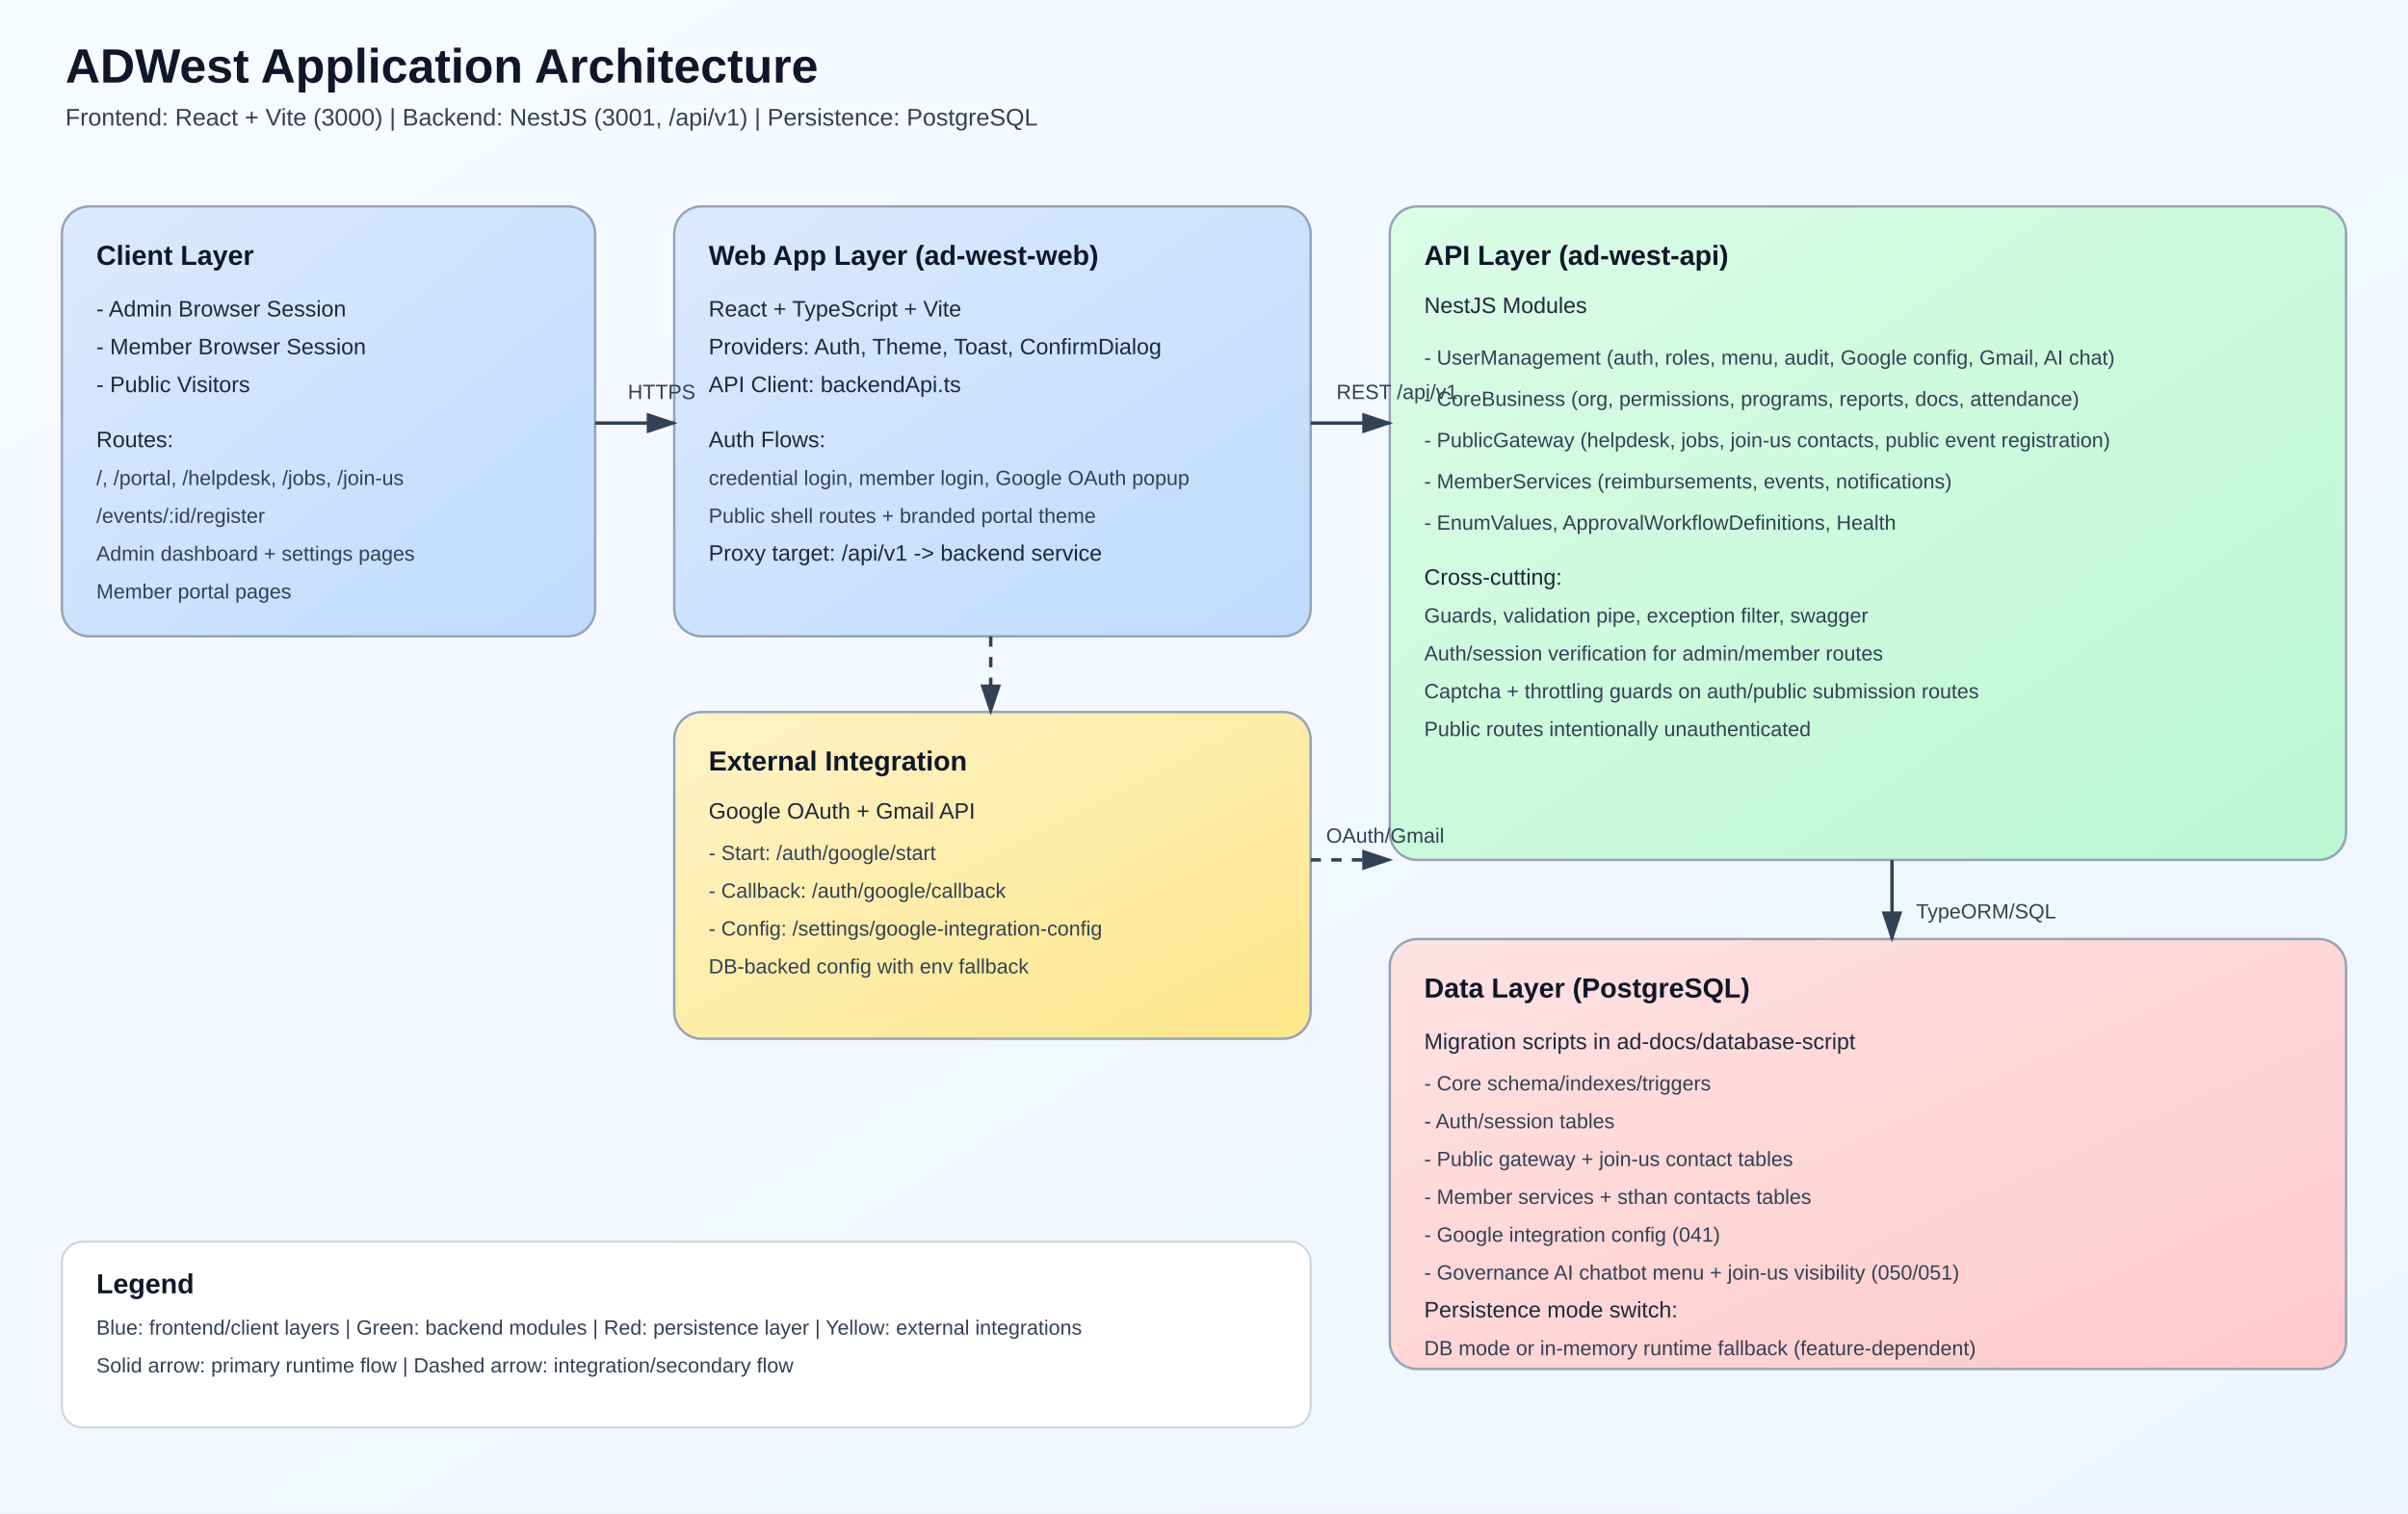
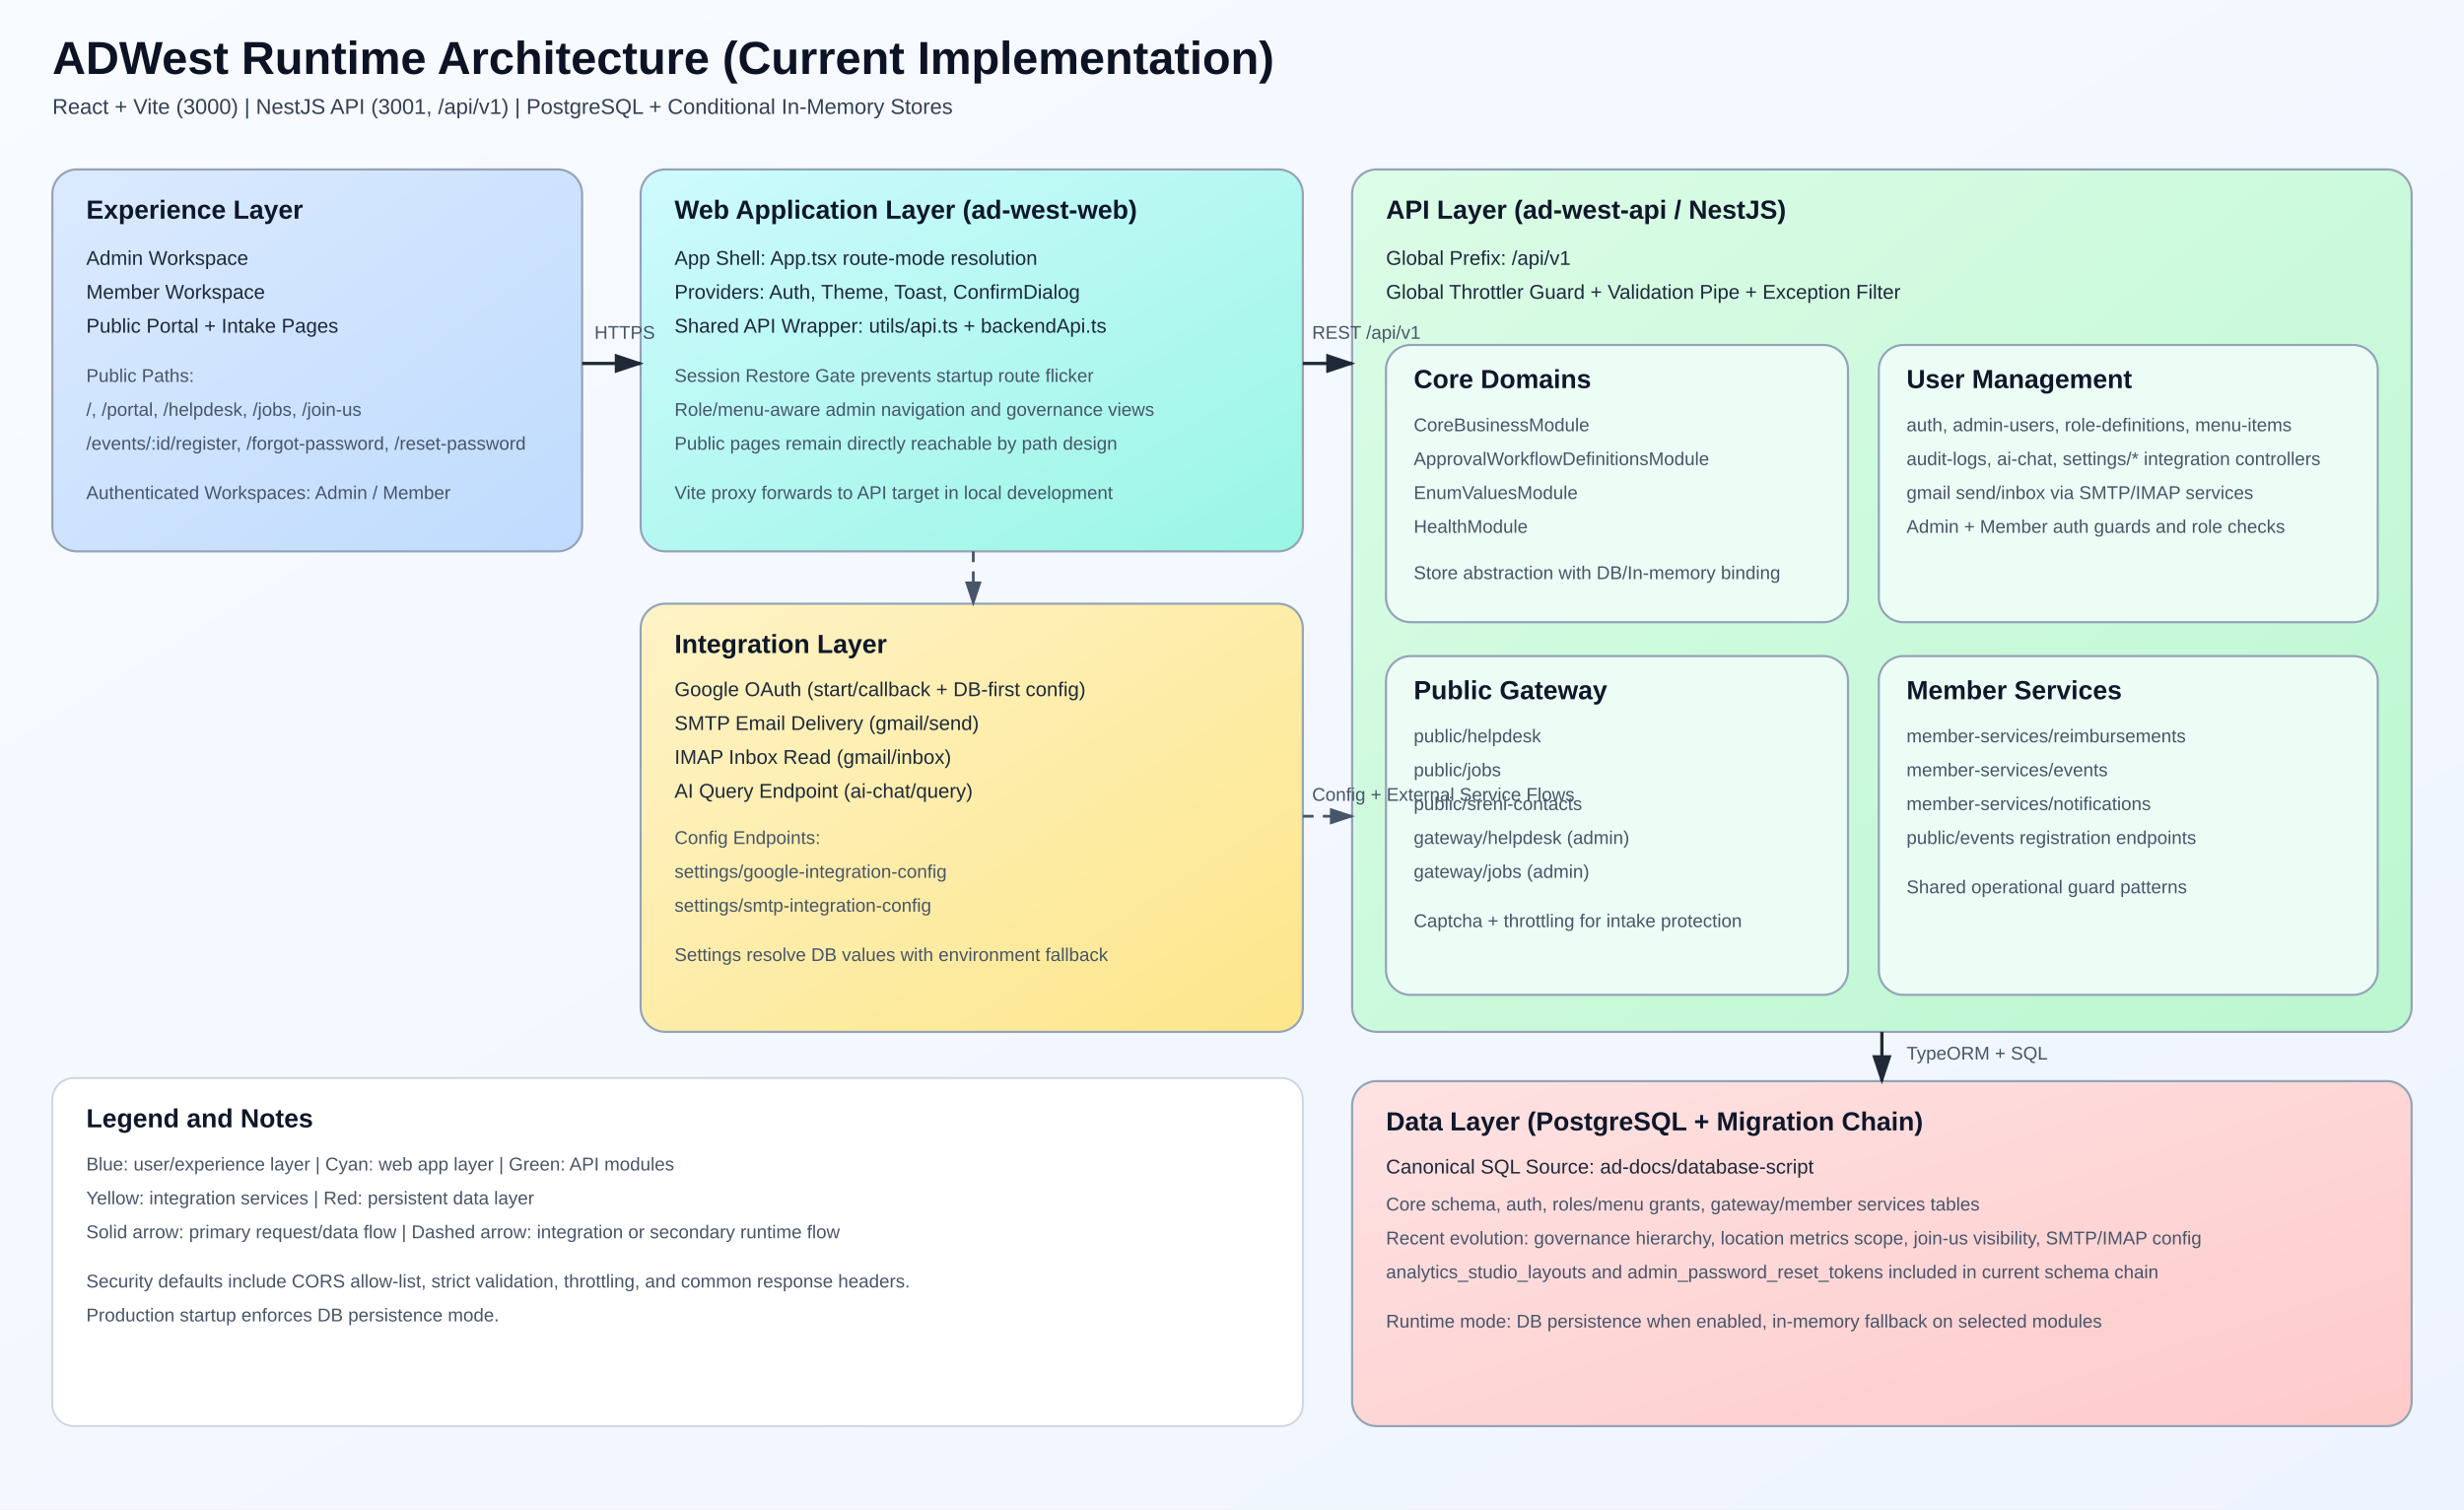
- <svg xmlns="http://www.w3.org/2000/svg" width="1400" height="880" viewBox="0 0 1400 880" role="img" aria-label="ADWest System Architecture">
+ <svg xmlns="http://www.w3.org/2000/svg" width="1600" height="980" viewBox="0 0 1600 980" role="img" aria-label="ADWest Layered Architecture">
  <defs>
    <style>
-       .title { font: 700 28px 'Segoe UI', Arial, sans-serif; fill: #0f172a; }
+       .title { font: 700 30px 'Segoe UI', Arial, sans-serif; fill: #0b1324; }
      .subtitle { font: 500 14px 'Segoe UI', Arial, sans-serif; fill: #334155; }
-       .h { font: 700 16px 'Segoe UI', Arial, sans-serif; fill: #0f172a; }
-       .t { font: 500 13px 'Segoe UI', Arial, sans-serif; fill: #1e293b; }
-       .small { font: 500 12px 'Segoe UI', Arial, sans-serif; fill: #334155; }
+       .section { font: 700 17px 'Segoe UI', Arial, sans-serif; fill: #0f172a; }
+       .line { font: 500 13px 'Segoe UI', Arial, sans-serif; fill: #1e293b; }
+       .small { font: 500 12px 'Segoe UI', Arial, sans-serif; fill: #475569; }
      .box { stroke: #94a3b8; stroke-width: 1.4; rx: 16; ry: 16; }
-       .edge { stroke: #334155; stroke-width: 2; fill: none; marker-end: url(#arrow); }
-       .dash { stroke-dasharray: 6 6; }
+       .flow { stroke: #1f2937; stroke-width: 2.1; fill: none; marker-end: url(#arrow); }
+       .flow2 { stroke: #475569; stroke-width: 1.8; stroke-dasharray: 7 6; fill: none; marker-end: url(#arrow2); }
    </style>
    <marker id="arrow" markerWidth="10" markerHeight="10" refX="8" refY="3" orient="auto" markerUnits="strokeWidth">
-       <path d="M0,0 L0,6 L9,3 z" fill="#334155" />
+       <path d="M0,0 L0,6 L9,3 z" fill="#1f2937" />
+     </marker>
+     <marker id="arrow2" markerWidth="10" markerHeight="10" refX="8" refY="3" orient="auto" markerUnits="strokeWidth">
+       <path d="M0,0 L0,6 L9,3 z" fill="#475569" />
    </marker>
    <linearGradient id="bg" x1="0" y1="0" x2="1" y2="1">
      <stop offset="0%" stop-color="#f8fbff" />
-       <stop offset="100%" stop-color="#eef5ff" />
+       <stop offset="100%" stop-color="#eef4ff" />
    </linearGradient>
-     <linearGradient id="frontend" x1="0" y1="0" x2="1" y2="1">
+     <linearGradient id="exp" x1="0" y1="0" x2="1" y2="1">
      <stop offset="0%" stop-color="#dbeafe" />
      <stop offset="100%" stop-color="#bfdbfe" />
    </linearGradient>
-     <linearGradient id="backend" x1="0" y1="0" x2="1" y2="1">
+     <linearGradient id="web" x1="0" y1="0" x2="1" y2="1">
+       <stop offset="0%" stop-color="#cffafe" />
+       <stop offset="100%" stop-color="#99f6e4" />
+     </linearGradient>
+     <linearGradient id="api" x1="0" y1="0" x2="1" y2="1">
      <stop offset="0%" stop-color="#dcfce7" />
      <stop offset="100%" stop-color="#bbf7d0" />
    </linearGradient>
-     <linearGradient id="db" x1="0" y1="0" x2="1" y2="1">
+     <linearGradient id="store" x1="0" y1="0" x2="1" y2="1">
      <stop offset="0%" stop-color="#fee2e2" />
      <stop offset="100%" stop-color="#fecaca" />
    </linearGradient>
    <linearGradient id="ext" x1="0" y1="0" x2="1" y2="1">
      <stop offset="0%" stop-color="#fef3c7" />
      <stop offset="100%" stop-color="#fde68a" />
    </linearGradient>
  </defs>
-   <rect x="0" y="0" width="1400" height="880" fill="url(#bg)" />
-   <text x="38" y="48" class="title">ADWest Application Architecture</text>
-   <text x="38" y="73" class="subtitle">Frontend: React + Vite (3000) | Backend: NestJS (3001, /api/v1) | Persistence: PostgreSQL</text>
-   <rect class="box" x="36" y="120" width="310" height="250" fill="url(#frontend)" />
-   <text x="56" y="154" class="h">Client Layer</text>
-   <text x="56" y="184" class="t">- Admin Browser Session</text>
-   <text x="56" y="206" class="t">- Member Browser Session</text>
-   <text x="56" y="228" class="t">- Public Visitors</text>
-   <text x="56" y="260" class="t">Routes:</text>
-   <text x="56" y="282" class="small">/, /portal, /helpdesk, /jobs, /join-us</text>
-   <text x="56" y="304" class="small">/events/:id/register</text>
-   <text x="56" y="326" class="small">Admin dashboard + settings pages</text>
-   <text x="56" y="348" class="small">Member portal pages</text>
-   <rect class="box" x="392" y="120" width="370" height="250" fill="url(#frontend)" />
-   <text x="412" y="154" class="h">Web App Layer (ad-west-web)</text>
-   <text x="412" y="184" class="t">React + TypeScript + Vite</text>
-   <text x="412" y="206" class="t">Providers: Auth, Theme, Toast, ConfirmDialog</text>
-   <text x="412" y="228" class="t">API Client: backendApi.ts</text>
-   <text x="412" y="260" class="t">Auth Flows:</text>
-   <text x="412" y="282" class="small">credential login, member login, Google OAuth popup</text>
-   <text x="412" y="304" class="small">Public shell routes + branded portal theme</text>
-   <text x="412" y="326" class="t">Proxy target: /api/v1 -&gt; backend service</text>
-   <rect class="box" x="808" y="120" width="556" height="380" fill="url(#backend)" />
-   <text x="828" y="154" class="h">API Layer (ad-west-api)</text>
-   <text x="828" y="182" class="t">NestJS Modules</text>
-   <text x="828" y="212" class="small">- UserManagement (auth, roles, menu, audit, Google config, Gmail, AI chat)</text>
-   <text x="828" y="236" class="small">- CoreBusiness (org, permissions, programs, reports, docs, attendance)</text>
-   <text x="828" y="260" class="small">- PublicGateway (helpdesk, jobs, join-us contacts, public event registration)</text>
-   <text x="828" y="284" class="small">- MemberServices (reimbursements, events, notifications)</text>
-   <text x="828" y="308" class="small">- EnumValues, ApprovalWorkflowDefinitions, Health</text>
-   <text x="828" y="340" class="t">Cross-cutting:</text>
-   <text x="828" y="362" class="small">Guards, validation pipe, exception filter, swagger</text>
-   <text x="828" y="384" class="small">Auth/session verification for admin/member routes</text>
-   <text x="828" y="406" class="small">Captcha + throttling guards on auth/public submission routes</text>
-   <text x="828" y="428" class="small">Public routes intentionally unauthenticated</text>
-   <rect class="box" x="392" y="414" width="370" height="190" fill="url(#ext)" />
-   <text x="412" y="448" class="h">External Integration</text>
-   <text x="412" y="476" class="t">Google OAuth + Gmail API</text>
-   <text x="412" y="500" class="small">- Start: /auth/google/start</text>
-   <text x="412" y="522" class="small">- Callback: /auth/google/callback</text>
-   <text x="412" y="544" class="small">- Config: /settings/google-integration-config</text>
-   <text x="412" y="566" class="small">DB-backed config with env fallback</text>
-   <rect class="box" x="808" y="546" width="556" height="250" fill="url(#db)" />
-   <text x="828" y="580" class="h">Data Layer (PostgreSQL)</text>
-   <text x="828" y="610" class="t">Migration scripts in ad-docs/database-script</text>
-   <text x="828" y="634" class="small">- Core schema/indexes/triggers</text>
-   <text x="828" y="656" class="small">- Auth/session tables</text>
-   <text x="828" y="678" class="small">- Public gateway + join-us contact tables</text>
-   <text x="828" y="700" class="small">- Member services + sthan contacts tables</text>
-   <text x="828" y="722" class="small">- Google integration config (041)</text>
-   <text x="828" y="744" class="small">- Governance AI chatbot menu + join-us visibility (050/051)</text>
-   <text x="828" y="766" class="t">Persistence mode switch:</text>
-   <text x="828" y="788" class="small">DB mode or in-memory runtime fallback (feature-dependent)</text>
-   <path class="edge" d="M346 246 L392 246" />
-   <path class="edge" d="M762 246 L808 246" />
-   <path class="edge" d="M1100 500 L1100 546" />
-   <path class="edge dash" d="M762 500 L808 500" />
-   <path class="edge dash" d="M576 370 L576 414" />
-   <text x="365" y="232" class="small">HTTPS</text>
-   <text x="777" y="232" class="small">REST /api/v1</text>
-   <text x="1114" y="534" class="small">TypeORM/SQL</text>
-   <text x="771" y="490" class="small">OAuth/Gmail</text>
-   <rect x="36" y="722" width="726" height="108" rx="12" ry="12" fill="#ffffff" stroke="#cbd5e1" stroke-width="1.2" />
-   <text x="56" y="752" class="h">Legend</text>
-   <text x="56" y="776" class="small">Blue: frontend/client layers | Green: backend modules | Red: persistence layer | Yellow: external integrations</text>
-   <text x="56" y="798" class="small">Solid arrow: primary runtime flow | Dashed arrow: integration/secondary flow</text>
+   <rect x="0" y="0" width="1600" height="980" fill="url(#bg)" />
+   <text x="34" y="48" class="title">ADWest Runtime Architecture (Current Implementation)</text>
+   <text x="34" y="74" class="subtitle">React + Vite (3000) | NestJS API (3001, /api/v1) | PostgreSQL + Conditional In-Memory Stores</text>
+   <rect class="box" x="34" y="110" width="344" height="248" fill="url(#exp)" />
+   <text x="56" y="142" class="section">Experience Layer</text>
+   <text x="56" y="172" class="line">Admin Workspace</text>
+   <text x="56" y="194" class="line">Member Workspace</text>
+   <text x="56" y="216" class="line">Public Portal + Intake Pages</text>
+   <text x="56" y="248" class="small">Public Paths:</text>
+   <text x="56" y="270" class="small">/, /portal, /helpdesk, /jobs, /join-us</text>
+   <text x="56" y="292" class="small">/events/:id/register, /forgot-password, /reset-password</text>
+   <text x="56" y="324" class="small">Authenticated Workspaces: Admin / Member</text>
+   <rect class="box" x="416" y="110" width="430" height="248" fill="url(#web)" />
+   <text x="438" y="142" class="section">Web Application Layer (ad-west-web)</text>
+   <text x="438" y="172" class="line">App Shell: App.tsx route-mode resolution</text>
+   <text x="438" y="194" class="line">Providers: Auth, Theme, Toast, ConfirmDialog</text>
+   <text x="438" y="216" class="line">Shared API Wrapper: utils/api.ts + backendApi.ts</text>
+   <text x="438" y="248" class="small">Session Restore Gate prevents startup route flicker</text>
+   <text x="438" y="270" class="small">Role/menu-aware admin navigation and governance views</text>
+   <text x="438" y="292" class="small">Public pages remain directly reachable by path design</text>
+   <text x="438" y="324" class="small">Vite proxy forwards to API target in local development</text>
+   <rect class="box" x="878" y="110" width="688" height="560" fill="url(#api)" />
+   <text x="900" y="142" class="section">API Layer (ad-west-api / NestJS)</text>
+   <text x="900" y="172" class="line">Global Prefix: /api/v1</text>
+   <text x="900" y="194" class="line">Global Throttler Guard + Validation Pipe + Exception Filter</text>
+   <rect class="box" x="900" y="224" width="300" height="180" fill="#ecfdf5" />
+   <text x="918" y="252" class="section">Core Domains</text>
+   <text x="918" y="280" class="small">CoreBusinessModule</text>
+   <text x="918" y="302" class="small">ApprovalWorkflowDefinitionsModule</text>
+   <text x="918" y="324" class="small">EnumValuesModule</text>
+   <text x="918" y="346" class="small">HealthModule</text>
+   <text x="918" y="376" class="small">Store abstraction with DB/In-memory binding</text>
+   <rect class="box" x="1220" y="224" width="324" height="180" fill="#ecfdf5" />
+   <text x="1238" y="252" class="section">User Management</text>
+   <text x="1238" y="280" class="small">auth, admin-users, role-definitions, menu-items</text>
+   <text x="1238" y="302" class="small">audit-logs, ai-chat, settings/* integration controllers</text>
+   <text x="1238" y="324" class="small">gmail send/inbox via SMTP/IMAP services</text>
+   <text x="1238" y="346" class="small">Admin + Member auth guards and role checks</text>
+   <rect class="box" x="900" y="426" width="300" height="220" fill="#ecfdf5" />
+   <text x="918" y="454" class="section">Public Gateway</text>
+   <text x="918" y="482" class="small">public/helpdesk</text>
+   <text x="918" y="504" class="small">public/jobs</text>
+   <text x="918" y="526" class="small">public/sreni-contacts</text>
+   <text x="918" y="548" class="small">gateway/helpdesk (admin)</text>
+   <text x="918" y="570" class="small">gateway/jobs (admin)</text>
+   <text x="918" y="602" class="small">Captcha + throttling for intake protection</text>
+   <rect class="box" x="1220" y="426" width="324" height="220" fill="#ecfdf5" />
+   <text x="1238" y="454" class="section">Member Services</text>
+   <text x="1238" y="482" class="small">member-services/reimbursements</text>
+   <text x="1238" y="504" class="small">member-services/events</text>
+   <text x="1238" y="526" class="small">member-services/notifications</text>
+   <text x="1238" y="548" class="small">public/events registration endpoints</text>
+   <text x="1238" y="580" class="small">Shared operational guard patterns</text>
+   <rect class="box" x="416" y="392" width="430" height="278" fill="url(#ext)" />
+   <text x="438" y="424" class="section">Integration Layer</text>
+   <text x="438" y="452" class="line">Google OAuth (start/callback + DB-first config)</text>
+   <text x="438" y="474" class="line">SMTP Email Delivery (gmail/send)</text>
+   <text x="438" y="496" class="line">IMAP Inbox Read (gmail/inbox)</text>
+   <text x="438" y="518" class="line">AI Query Endpoint (ai-chat/query)</text>
+   <text x="438" y="548" class="small">Config Endpoints:</text>
+   <text x="438" y="570" class="small">settings/google-integration-config</text>
+   <text x="438" y="592" class="small">settings/smtp-integration-config</text>
+   <text x="438" y="624" class="small">Settings resolve DB values with environment fallback</text>
+   <rect class="box" x="878" y="702" width="688" height="224" fill="url(#store)" />
+   <text x="900" y="734" class="section">Data Layer (PostgreSQL + Migration Chain)</text>
+   <text x="900" y="762" class="line">Canonical SQL Source: ad-docs/database-script</text>
+   <text x="900" y="786" class="small">Core schema, auth, roles/menu grants, gateway/member services tables</text>
+   <text x="900" y="808" class="small">Recent evolution: governance hierarchy, location metrics scope, join-us visibility, SMTP/IMAP config</text>
+   <text x="900" y="830" class="small">analytics_studio_layouts and admin_password_reset_tokens included in current schema chain</text>
+   <text x="900" y="862" class="small">Runtime mode: DB persistence when enabled, in-memory fallback on selected modules</text>
+   <path class="flow" d="M378 236 L416 236" />
+   <path class="flow" d="M846 236 L878 236" />
+   <path class="flow" d="M1222 670 L1222 702" />
+   <path class="flow2" d="M846 530 L878 530" />
+   <path class="flow2" d="M632 358 L632 392" />
+   <text x="386" y="220" class="small">HTTPS</text>
+   <text x="852" y="220" class="small">REST /api/v1</text>
+   <text x="1238" y="688" class="small">TypeORM + SQL</text>
+   <text x="852" y="520" class="small">Config + External Service Flows</text>
+   <rect x="34" y="700" width="812" height="226" rx="14" ry="14" fill="#ffffff" stroke="#cbd5e1" stroke-width="1.2" />
+   <text x="56" y="732" class="section">Legend and Notes</text>
+   <text x="56" y="760" class="small">Blue: user/experience layer | Cyan: web app layer | Green: API modules</text>
+   <text x="56" y="782" class="small">Yellow: integration services | Red: persistent data layer</text>
+   <text x="56" y="804" class="small">Solid arrow: primary request/data flow | Dashed arrow: integration or secondary runtime flow</text>
+   <text x="56" y="836" class="small">Security defaults include CORS allow-list, strict validation, throttling, and common response headers.</text>
+   <text x="56" y="858" class="small">Production startup enforces DB persistence mode.</text>
</svg>
